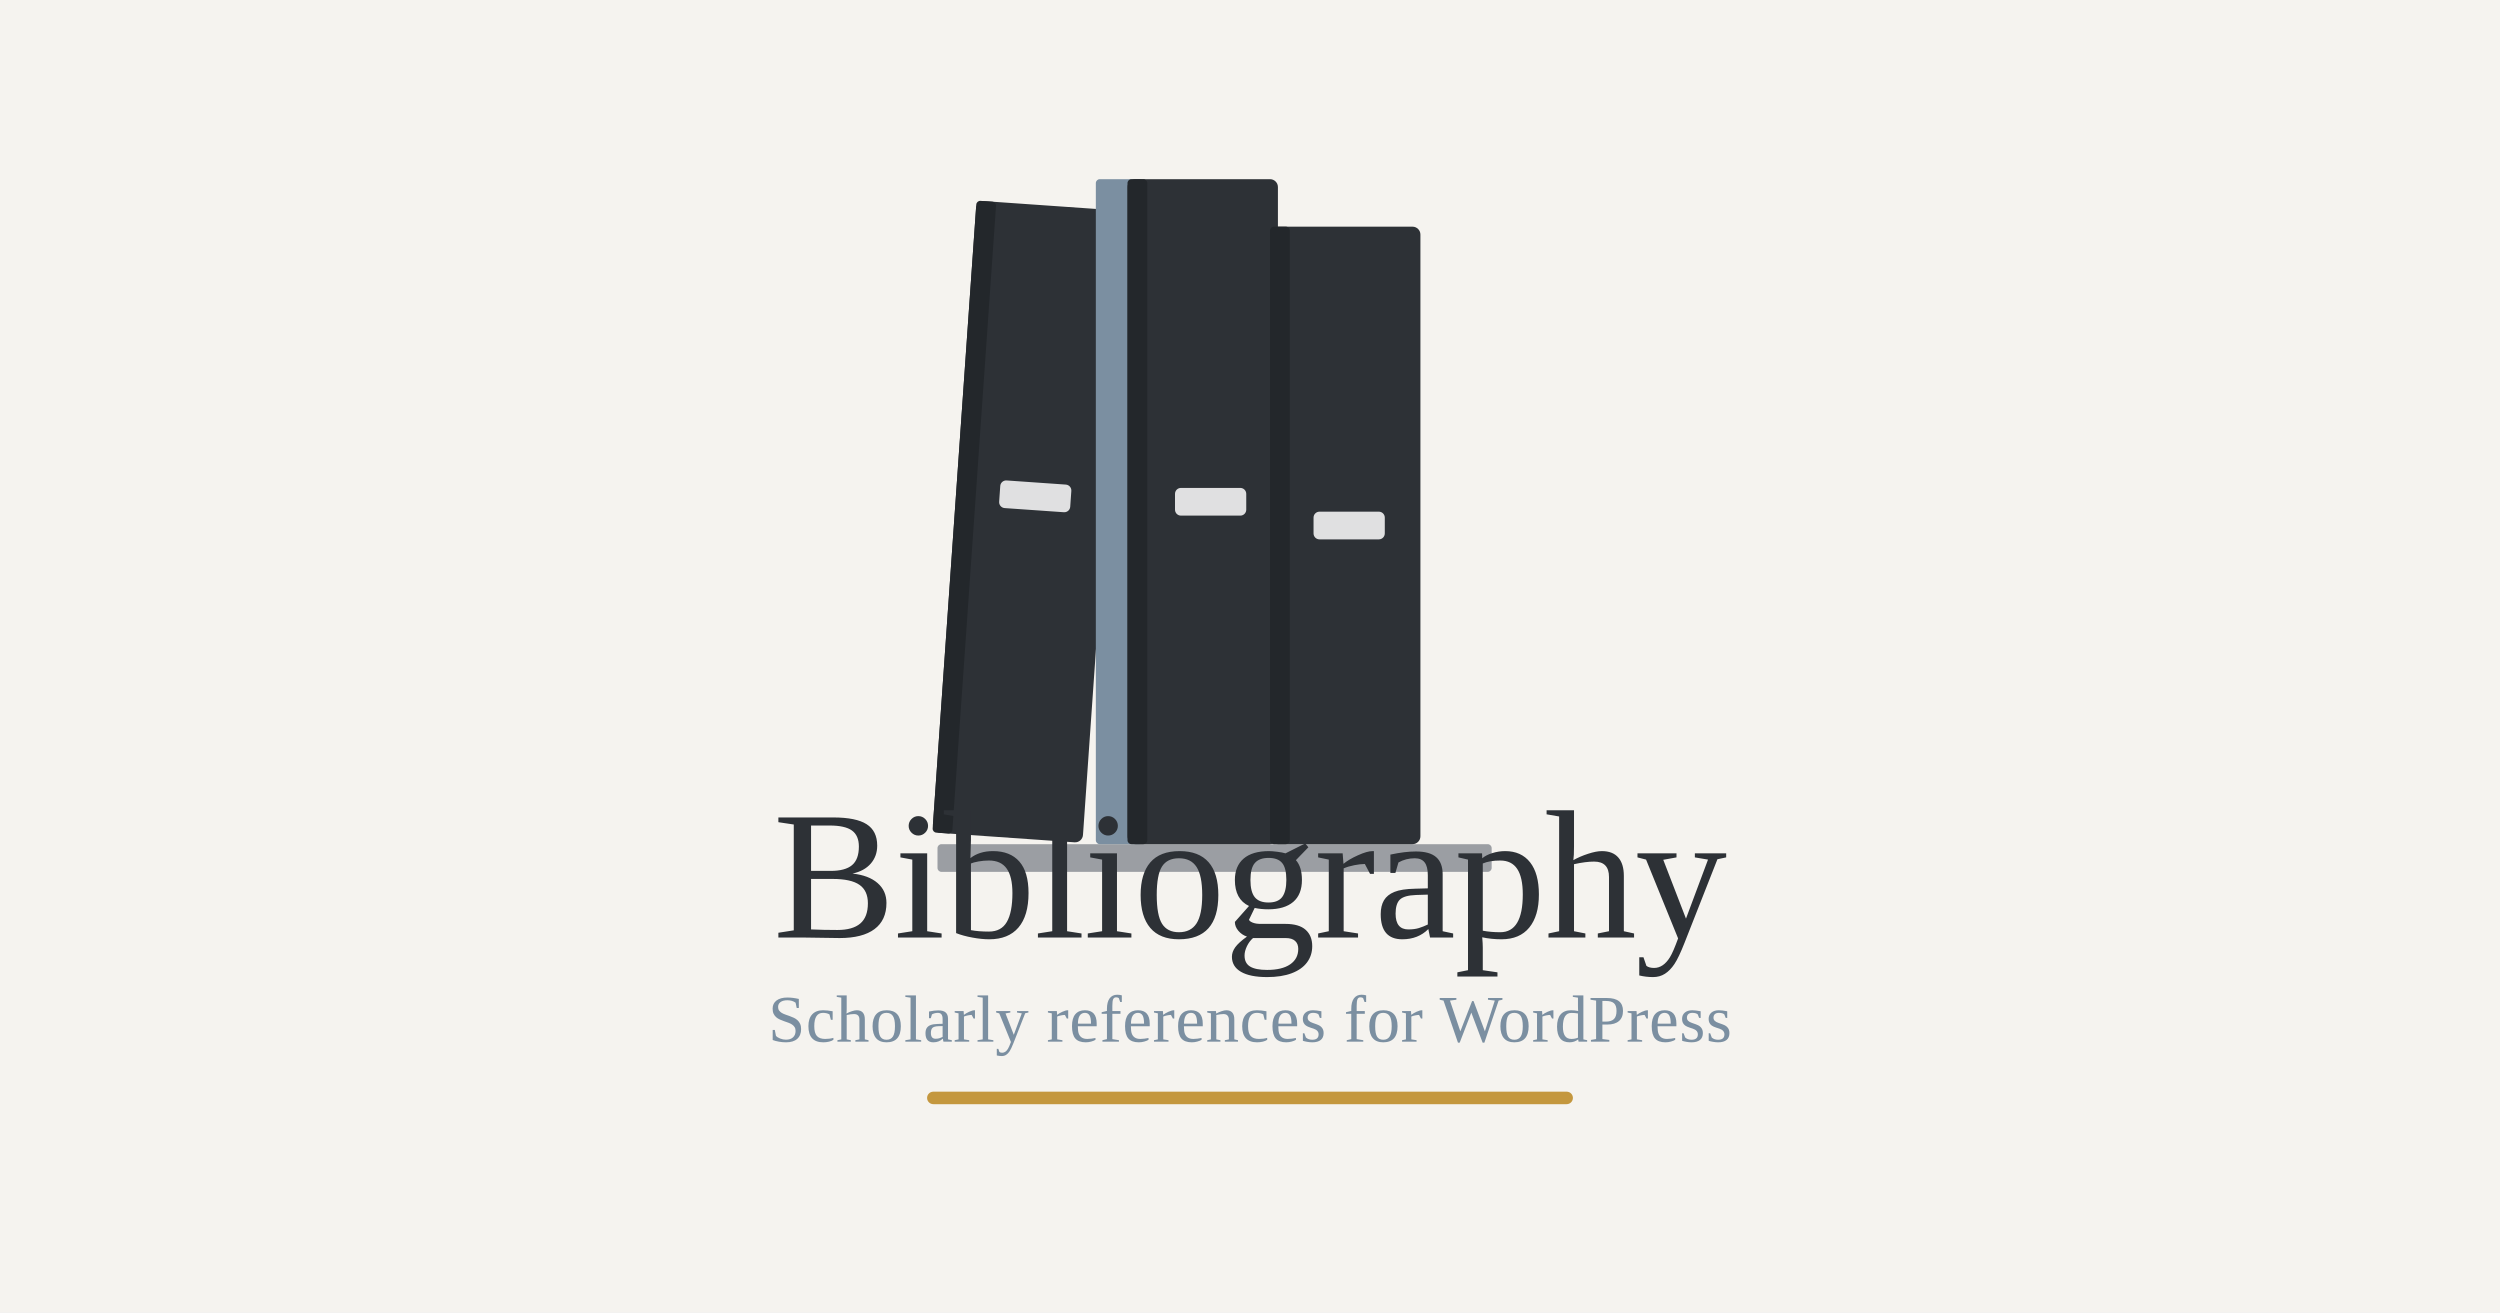
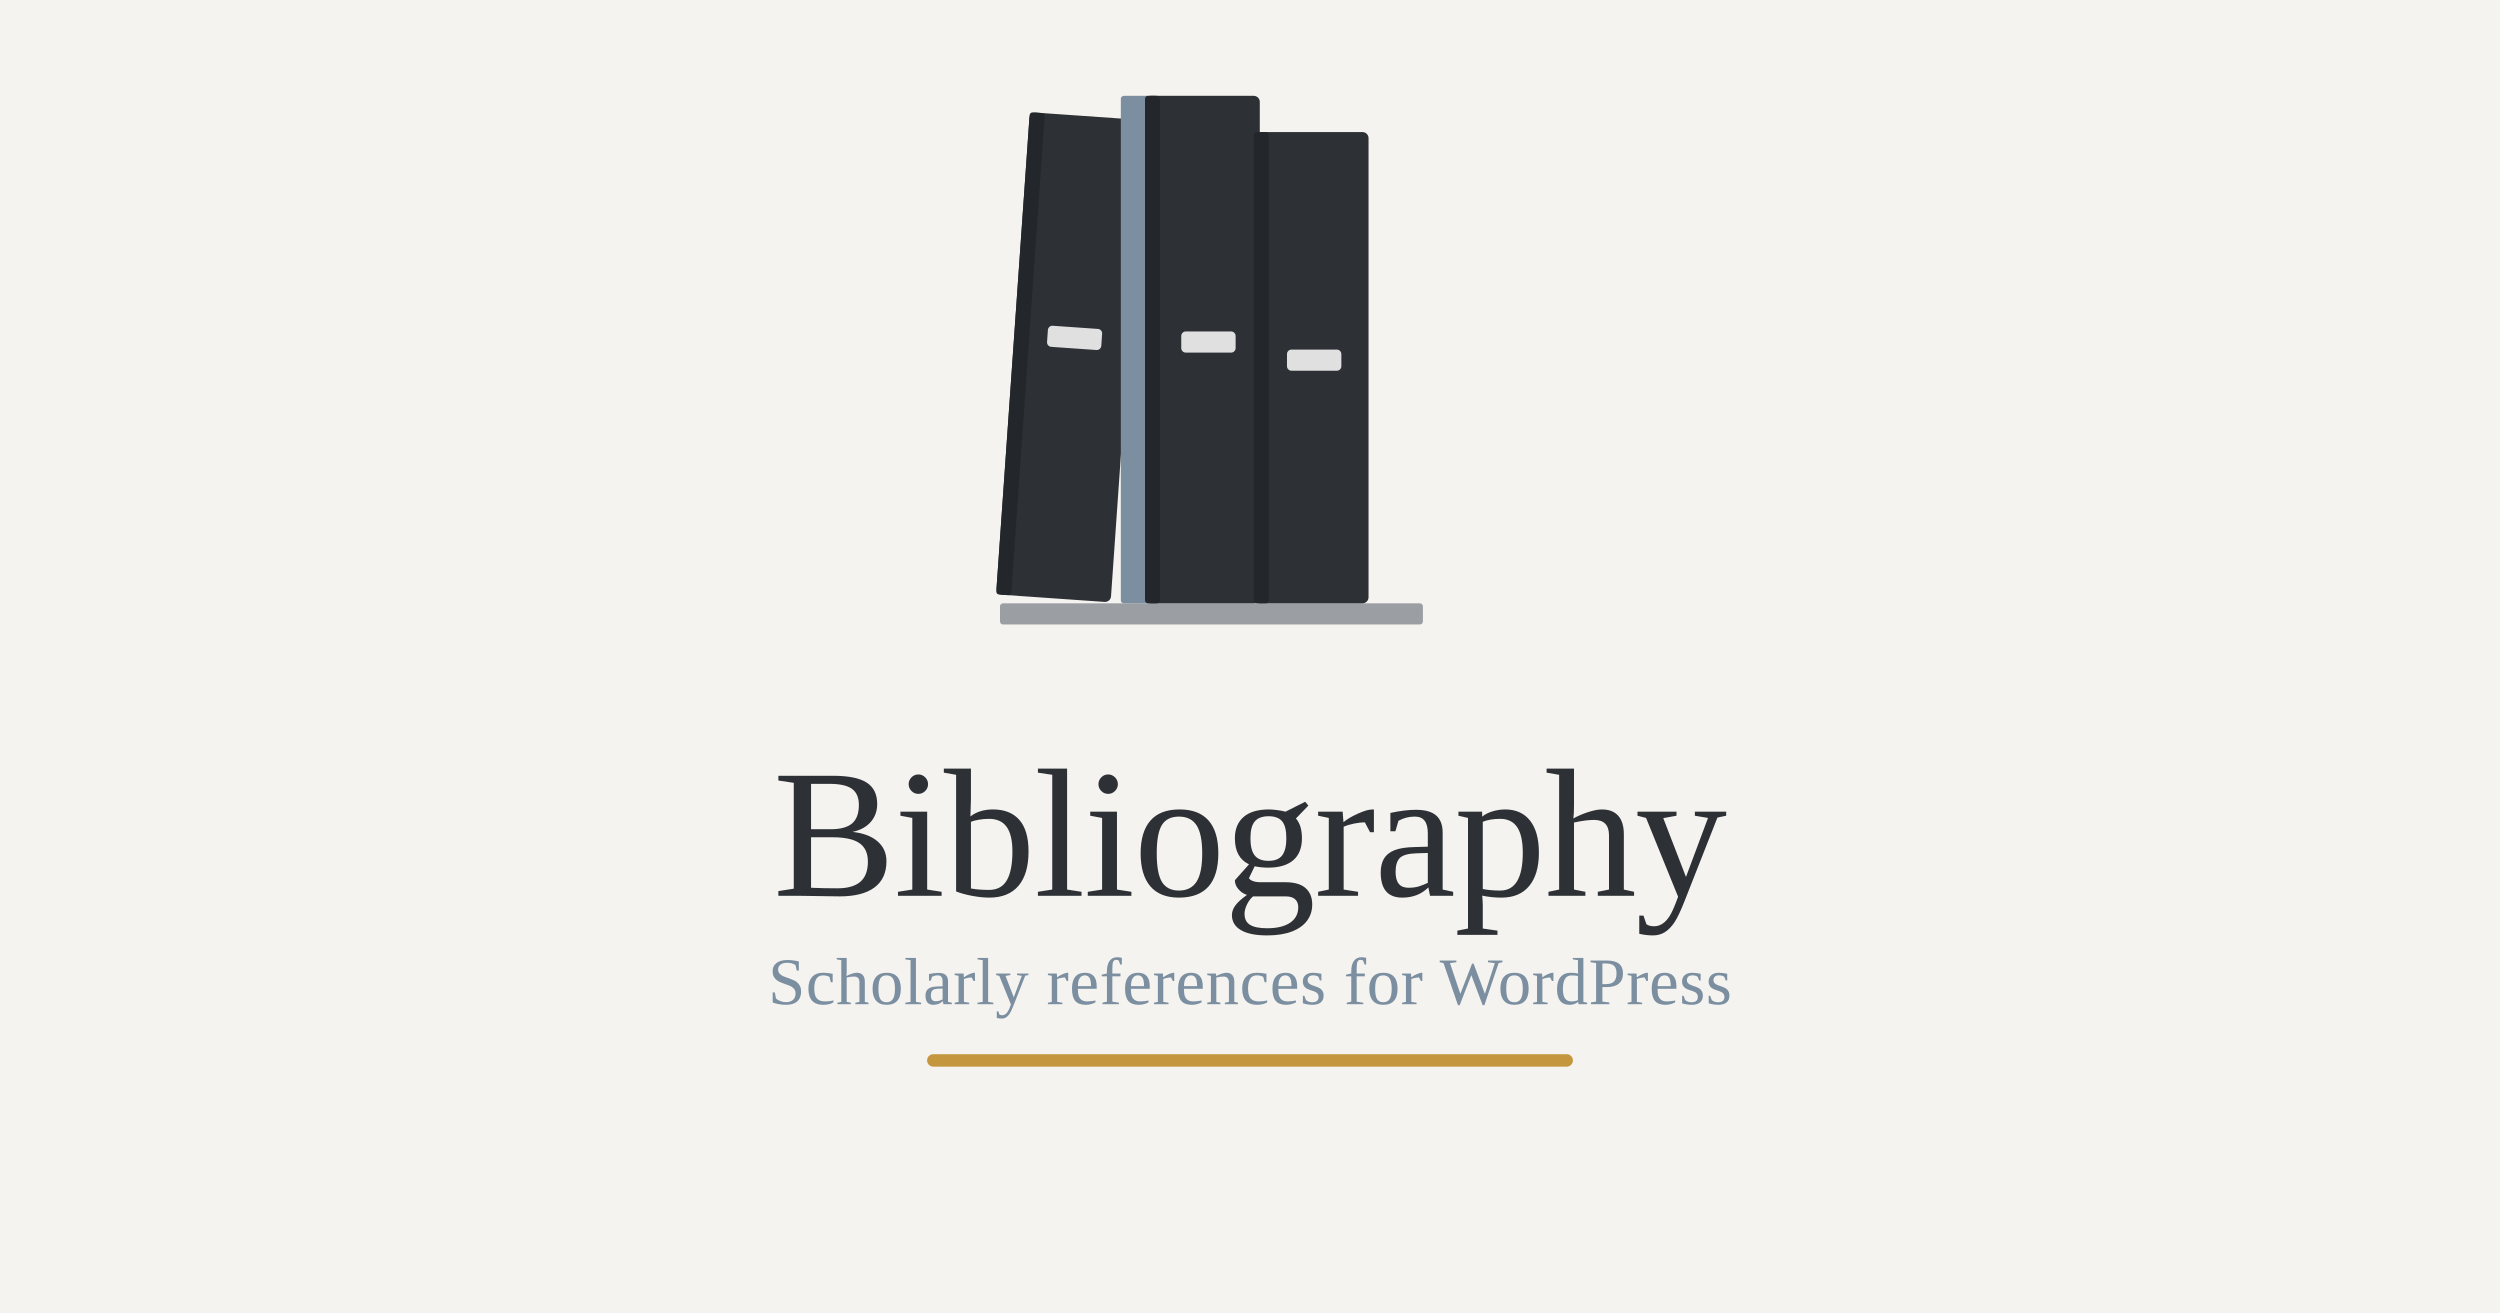
<svg xmlns="http://www.w3.org/2000/svg" viewBox="0 0 1200 630" width="1200" height="630" role="img" aria-labelledby="title desc">
  <rect width="1200" height="630" fill="#F5F3EF" />
-   <g transform="translate(450, 86) scale(1.9)">
+   <g transform="translate(480, 46) scale(1.45)">
    <rect x="0" y="168" width="140" height="7" rx="1" fill="#9B9EA3" />
    <g transform="rotate(4, 42, 148)">
      <rect x="0" y="8" width="38" height="160" rx="2" fill="#2D3136" />
      <rect x="0" y="8" width="5" height="160" rx="1" fill="#23272B" />
      <rect x="11" y="78" width="18" height="7" rx="1.5" fill="#FFFFFF" opacity="0.85" />
    </g>
    <g transform="translate(40, 0)">
      <rect x="0" y="0" width="12" height="168" rx="1" fill="#7B8FA1" />
      <rect x="8" y="0" width="38" height="168" rx="2" fill="#2D3136" />
      <rect x="8" y="0" width="5" height="168" rx="1" fill="#23272B" />
      <rect x="20" y="78" width="18" height="7" rx="1.5" fill="#FFFFFF" opacity="0.85" />
    </g>
    <g transform="translate(84, 12)">
      <rect x="0" y="0" width="38" height="156" rx="2" fill="#2D3136" />
      <rect x="0" y="0" width="5" height="156" rx="1" fill="#23272B" />
      <rect x="11" y="72" width="18" height="7" rx="1.5" fill="#FFFFFF" opacity="0.85" />
    </g>
  </g>
-   <text x="600" y="450" text-anchor="middle" font-family="Baskerville, 'Libre Baskerville', 'Times New Roman', serif" font-size="88" font-weight="400" fill="#2D3136" letter-spacing="-0.6">Bibliography</text>
-   <text x="600" y="500" text-anchor="middle" font-family="Baskerville, 'Libre Baskerville', 'Times New Roman', serif" font-size="32" font-weight="400" fill="#7B8FA1" letter-spacing="0.3">Scholarly references for WordPress</text>
-   <rect x="445" y="524" width="310" height="6" rx="3" fill="#C4973E" />
+   <text x="600" y="430" text-anchor="middle" font-family="Baskerville, 'Libre Baskerville', 'Times New Roman', serif" font-size="88" font-weight="400" fill="#2D3136" letter-spacing="-0.6">Bibliography</text>
+   <text x="600" y="482" text-anchor="middle" font-family="Baskerville, 'Libre Baskerville', 'Times New Roman', serif" font-size="32" font-weight="400" fill="#7B8FA1" letter-spacing="0.3">Scholarly references for WordPress</text>
+   <rect x="445" y="506" width="310" height="6" rx="3" fill="#C4973E" />
</svg>
